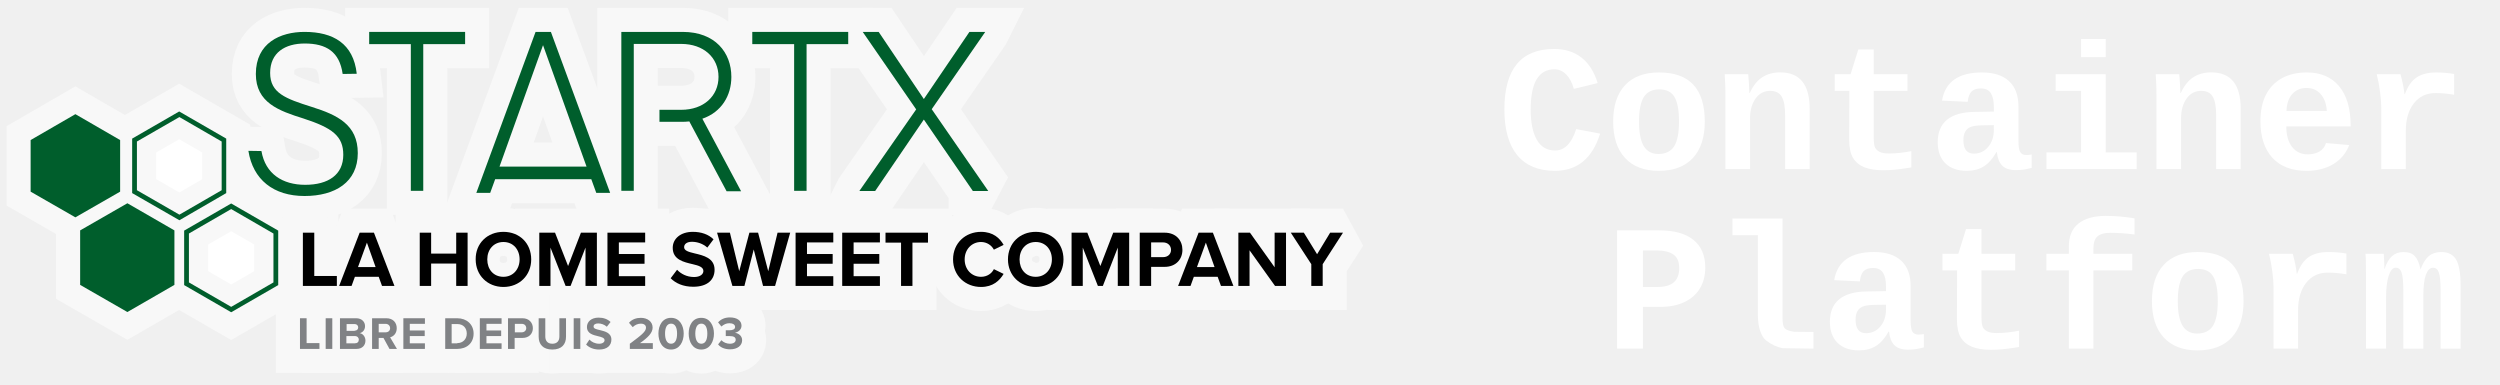
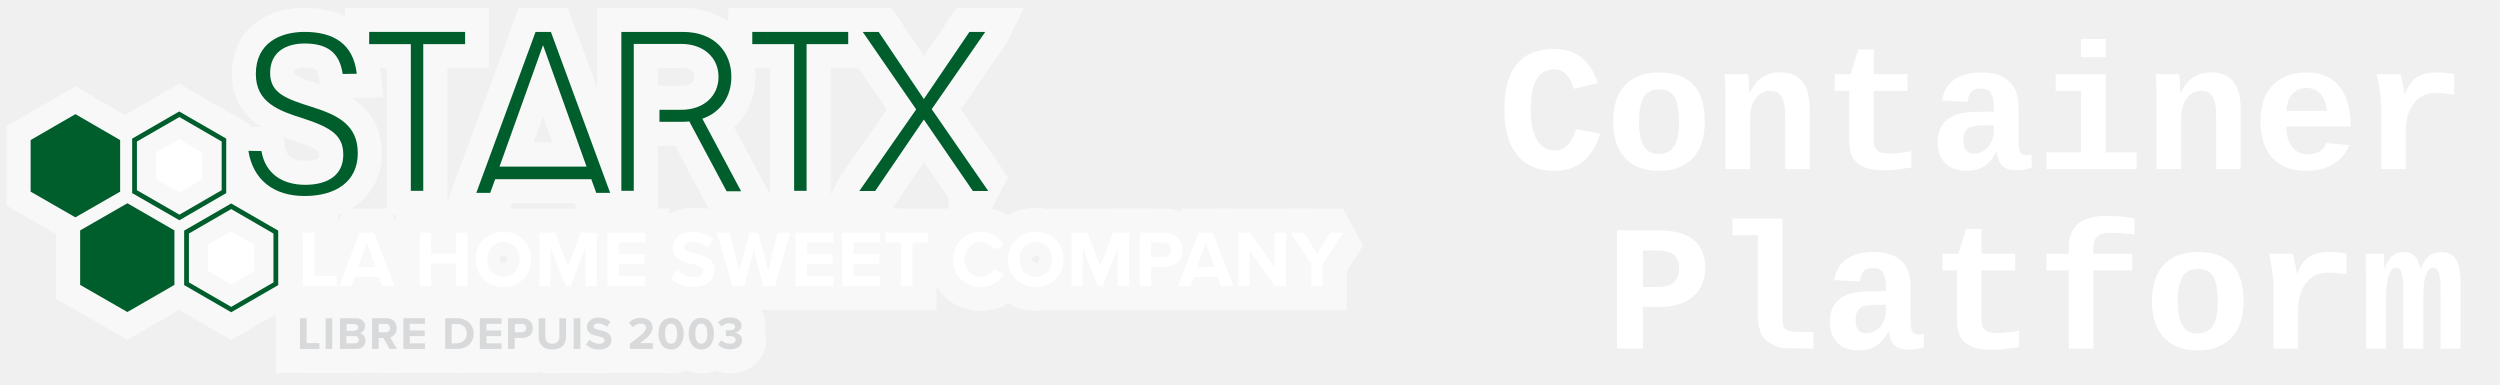
<svg xmlns="http://www.w3.org/2000/svg" width="259.9" height="40" enable-background="new 0 0 259.9 40" version="1.1" viewBox="0 0 259.9 40">
  <g transform="translate(57.616 7.6366)" fill="#fff" stroke="#f8f8f8" stroke-miterlimit="2">
    <polygon transform="matrix(.2154 0 0 .2154 -56.371 -9.231)" points="156.8 145.4 140.4 145.4 140.4 119.7 145.9 119.7 145.9 140.6 156.8 140.6" stroke-width="23.212" />
    <path d="m-20.399 20.129h1.831l-0.905-2.542zm2.154 1.012h-2.477l-0.345 0.948h-1.292l2.132-5.536h1.486l2.132 5.536h-1.292z" stroke-width="5" />
    <g stroke-width="23.212">
      <polygon transform="matrix(.2154 0 0 .2154 -56.371 -9.231)" points="219.9 145.4 214.4 145.4 214.4 134.6 202.3 134.6 202.3 145.4 196.8 145.4 196.8 119.7 202.3 119.7 202.3 129.8 214.4 129.8 214.4 119.7 219.9 119.7" />
      <g transform="matrix(.2154 0 0 .2154 -56.371 -9.231)">
        <path d="m237.2 124.2c-4.7 0-7.8 3.6-7.8 8.4s3 8.4 7.8 8.4c4.7 0 7.8-3.7 7.8-8.4 0-4.8-3.1-8.4-7.8-8.4m0-4.9c7.8 0 13.4 5.5 13.4 13.3 0 7.7-5.7 13.3-13.4 13.3s-13.4-5.6-13.4-13.3c-0.1-7.7 5.6-13.3 13.4-13.3" fill="#fff" stroke="#f8f8f8" stroke-miterlimit="2" stroke-width="23.212" />
      </g>
      <polygon transform="matrix(.2154 0 0 .2154 -56.371 -9.231)" points="268.4 135.8 274.6 119.7 282.3 119.7 282.3 145.4 276.8 145.4 276.8 126.9 269.6 145.4 267.2 145.4 259.9 126.9 259.9 145.4 254.5 145.4 254.5 119.7 262.1 119.7" />
      <polygon transform="matrix(.2154 0 0 .2154 -56.371 -9.231)" points="305.6 145.4 287.4 145.4 287.4 119.7 305.6 119.7 305.6 124.4 292.9 124.4 292.9 130 305.3 130 305.3 134.7 292.9 134.7 292.9 140.7 305.6 140.7" />
      <g transform="matrix(.2154 0 0 .2154 -56.371 -9.231)">
        <path d="m321 137.6c1.8 1.9 4.6 3.5 8.2 3.5 3 0 4.5-1.4 4.5-2.9 0-1.9-2.2-2.6-5.2-3.3-4.2-1-9.6-2.1-9.6-7.9 0-4.3 3.7-7.7 9.7-7.7 4.1 0 7.5 1.2 10 3.6l-3 4c-2.1-1.9-4.9-2.8-7.4-2.8s-3.8 1.1-3.8 2.6c0 1.7 2.2 2.3 5.1 3 4.2 1 9.6 2.2 9.6 7.9 0 4.7-3.3 8.2-10.3 8.2-4.9 0-8.5-1.7-10.9-4.1z" fill="#fff" stroke="#f8f8f8" stroke-miterlimit="2" stroke-width="23.212" />
      </g>
      <polygon transform="matrix(.2154 0 0 .2154 -56.371 -9.231)" points="365 138.3 369.5 119.7 375.6 119.7 368.3 145.4 362.5 145.4 358 127.8 353.5 145.4 347.7 145.4 340.3 119.7 346.5 119.7 351 138.3 355.9 119.7 360.1 119.7" />
      <polygon transform="matrix(.2154 0 0 .2154 -56.371 -9.231)" points="396.4 145.4 378.2 145.4 378.2 119.7 396.4 119.7 396.4 124.4 383.7 124.4 383.7 130 396.1 130 396.1 134.7 383.7 134.7 383.7 140.7 396.4 140.7" />
      <polygon transform="matrix(.2154 0 0 .2154 -56.371 -9.231)" points="418.9 145.4 400.7 145.4 400.7 119.7 418.9 119.7 418.9 124.4 406.2 124.4 406.2 130 418.6 130 418.6 134.7 406.2 134.7 406.2 140.7 418.9 140.7" />
      <polygon transform="matrix(.2154 0 0 .2154 -56.371 -9.231)" points="421.6 119.7 442.1 119.7 442.1 124.5 434.6 124.5 434.6 145.4 429.1 145.4 429.1 124.5 421.6 124.5" />
      <g transform="matrix(.2154 0 0 .2154 -56.371 -9.231)">
        <path d="m454.2 132.6c0-7.9 6-13.3 13.5-13.3 5.9 0 9.1 3.1 10.9 6.3l-4.7 2.3c-1.1-2.1-3.4-3.7-6.2-3.7-4.5 0-7.9 3.6-7.9 8.4 0 4.9 3.4 8.4 7.9 8.4 2.9 0 5.2-1.6 6.2-3.7l4.7 2.3c-1.9 3.2-5.1 6.3-10.9 6.3-7.5 0-13.5-5.4-13.5-13.3" />
        <path d="m494.1 124.2c-4.7 0-7.8 3.6-7.8 8.4s3 8.4 7.8 8.4c4.7 0 7.8-3.7 7.8-8.4 0-4.8-3.1-8.4-7.8-8.4m0-4.9c7.8 0 13.4 5.5 13.4 13.3 0 7.7-5.7 13.3-13.4 13.3s-13.4-5.6-13.4-13.3 5.6-13.3 13.4-13.3" />
      </g>
      <polygon transform="matrix(.2154 0 0 .2154 -56.371 -9.231)" points="525.3 135.8 531.5 119.7 539.2 119.7 539.2 145.4 533.7 145.4 533.7 126.9 526.5 145.4 524.1 145.4 516.8 126.9 516.8 145.4 511.4 145.4 511.4 119.7 519 119.7" />
      <g transform="matrix(.2154 0 0 .2154 -56.371 -9.231)">
        <path d="m555.6 124.4h-5.8v7.1h5.8c2.2 0 3.8-1.4 3.8-3.5s-1.6-3.6-3.8-3.6m-11.3-4.7h12c5.6 0 8.6 3.8 8.6 8.3s-3.1 8.2-8.6 8.2h-6.5v9.2h-5.5z" fill="#fff" stroke="#f8f8f8" stroke-miterlimit="2" stroke-width="23.212" />
      </g>
    </g>
    <path d="m66.818 20.129h1.831l-0.905-2.542zm2.154 1.012h-2.477l-0.345 0.948h-1.292l2.132-5.536h1.486l2.132 5.536h-1.292z" stroke-width="5" />
    <g stroke-width="23.212">
      <polygon transform="matrix(.2154 0 0 .2154 -56.371 -9.231)" points="597.5 119.7 609.4 136.4 609.4 119.7 614.9 119.7 614.9 145.4 609.6 145.4 597.3 128.2 597.3 145.4 591.9 145.4 591.9 119.7" />
      <polygon transform="matrix(.2154 0 0 .2154 -56.371 -9.231)" points="632.6 134.9 642.4 119.7 636.2 119.7 629.9 130.1 623.5 119.7 617.2 119.7 627.1 134.9 627.1 145.4 632.6 145.4" />
      <polygon class="st0" transform="matrix(.2154 0 0 .2154 -56.371 -9.231)" points="52.2 75 30.6 62.5 9 75 9 99.9 30.6 112.3 52.2 99.9" />
    </g>
    <path class="st0" d="m-33.582 24.824-4.89-2.822v-5.665l4.89-2.822 4.89 2.822v5.665z" stroke-width="5" />
    <polygon class="st0" transform="matrix(.2154 0 0 .2154 -56.371 -9.231)" points="78.4 118.6 78.4 144.9 55.7 158 32.9 144.9 32.9 118.6 55.7 105.5" stroke-width="23.212" />
    <path class="st0" d="m-38.967 15.26-4.911-2.822v-5.665l4.89-2.822 4.89 2.822v5.665z" stroke-width="5" />
    <g transform="matrix(.2154 0 0 .2154 -56.371 -9.231)" stroke-width="23.212">
      <path class="st0" d="m120.4 80.3c1.9 11.1 10.3 16.3 21.1 16.3 11.1 0 18.4-4.8 18.4-14.5 0-9.1-5.4-13-19.2-17.5-11.8-3.7-23-7.6-23-21.5 0-15 11.8-20.3 23.5-20.3 13.8 0 23.6 5.6 25.2 20.2l-6.8 0.1c-1.5-10.7-7.9-14.7-18.3-14.7-9.5 0-16.7 4.4-16.7 14.2 0 9.7 7.4 12.4 20.1 16.4 12.4 3.9 22.2 8.6 22.2 22.3 0 14-10.9 20.7-25.7 20.7-15 0-24.9-7.9-27.1-21.8z" fill="#fff" stroke="#f8f8f8" stroke-miterlimit="2" stroke-width="23.212" />
    </g>
    <path class="st0" d="m-1.163-2.941 4.524 12.623h-9.047zm-0.775-1.379-6.161 16.737h1.443l0.517-1.422h9.995l0.517 1.422h1.443l-6.161-16.737z" stroke-width="5" />
    <g stroke-width="23.212">
      <polygon class="st0" transform="matrix(.2154 0 0 .2154 -56.371 -9.231)" points="192.5 28.7 192.5 99.5 198.5 99.5 198.5 28.7 218.7 28.7 218.7 22.8 172.4 22.8 172.4 28.7" />
      <g transform="matrix(.2154 0 0 .2154 -56.371 -9.231)">
        <path class="st0" d="m351.9 99.7-18.7-35c9.3-3.2 14-11.2 14-20.2 0-11.7-7.8-21.7-23.5-21.7h-29.6v76.7h6v-70.9h22.9c10.8 0 18 6.6 18 15.9s-7.2 15.9-18 15.9h-10.5v5.8h11.2c1.1 0 2.2-0.1 3.2-0.2l18 33.7z" fill="#fff" stroke="#f8f8f8" stroke-miterlimit="2" stroke-width="23.212" />
      </g>
      <polygon class="st0" transform="matrix(.2154 0 0 .2154 -56.371 -9.231)" points="377.5 28.7 377.5 99.5 383.5 99.5 383.5 28.7 403.6 28.7 403.6 22.8 357.3 22.8 357.3 28.7" />
      <polygon class="st0" transform="matrix(.2154 0 0 .2154 -56.371 -9.231)" points="418.3 22.8 418.2 22.8 410.6 22.8 436.4 60.2 409.1 99.4 409 99.6 416.6 99.6 440.1 65.1 463.7 99.5 463.7 99.6 471.2 99.6 443.9 60.1 469.6 23 469.7 22.8 462.1 22.8 440.1 55.2" />
      <polygon class="st1" transform="matrix(.2154 0 0 .2154 -56.371 -9.231)" points="142.2 173 142.2 161 139 161 139 175.8 148.4 175.8 148.4 173" />
    </g>
    <rect class="st1" x="-23.759" y="25.449" width=".689" height="3.188" stroke-width="5" />
    <g stroke-width="23.212">
      <g transform="matrix(.2154 0 0 .2154 -56.371 -9.231)">
        <path class="st1" d="m165.5 173.1c1.2 0 1.9-0.7 1.9-1.8 0-0.9-0.7-1.7-1.9-1.7h-4.1v3.5zm-0.1-6.1c1.1 0 1.7-0.7 1.7-1.6s-0.7-1.6-1.7-1.6h-3.9v3.3h3.9zm-7.1-6h7.8c2.8 0 4.3 1.8 4.3 3.8 0 1.9-1.2 3.1-2.6 3.4 1.6 0.2 2.8 1.8 2.8 3.6 0 2.2-1.5 4-4.3 4h-8z" />
        <path class="st1" d="m180.3 163.7h-3.3v4.1h3.3c1.3 0 2.2-0.8 2.2-2 0-1.3-1-2.1-2.2-2.1m-1 6.8h-2.3v5.3h-3.2v-14.8h6.9c3.1 0 5 2 5 4.8 0 2.6-1.6 4-3.2 4.4l3.3 5.6h-3.6z" />
      </g>
      <polygon class="st1" transform="matrix(.2154 0 0 .2154 -56.371 -9.231)" points="199.3 163.7 199.3 161 188.9 161 188.9 175.8 199.3 175.8 199.3 173.1 192 173.1 192 169.6 199.2 169.6 199.2 166.9 192 166.9 192 163.7" />
      <g transform="matrix(.2154 0 0 .2154 -56.371 -9.231)">
        <path class="st1" d="m214.9 173c2.9 0 4.6-2.1 4.6-4.6 0-2.6-1.6-4.6-4.6-4.6h-2.7v9.3h2.7zm-5.8-12h5.8c4.6 0 7.9 3 7.9 7.4 0 4.5-3.2 7.4-7.9 7.4h-5.8z" fill="#fff" stroke="#f8f8f8" stroke-miterlimit="2" stroke-width="23.212" />
      </g>
      <polygon class="st1" transform="matrix(.2154 0 0 .2154 -56.371 -9.231)" points="236.3 163.7 236.3 161 225.8 161 225.8 175.8 236.3 175.8 236.3 173.1 229 173.1 229 169.6 236.1 169.6 236.1 166.9 229 166.9 229 163.7" />
      <g transform="matrix(.2154 0 0 .2154 -56.371 -9.231)">
        <path class="st1" d="m246 163.7h-3.3v4.1h3.3c1.2 0 2.2-0.8 2.2-2 0-1.3-0.9-2.1-2.2-2.1m-6.5-2.7h6.9c3.2 0 5 2.2 5 4.8s-1.8 4.7-5 4.7h-3.8v5.3h-3.2v-14.8z" />
        <path class="st1" d="m254.2 161h3.2v8.8c0 2.1 1.1 3.5 3.4 3.5s3.4-1.4 3.4-3.5v-8.8h3.2v8.9c0 3.7-2.1 6.2-6.6 6.2s-6.6-2.5-6.6-6.2z" />
      </g>
    </g>
    <rect class="st1" x="2.025" y="25.449" width=".689" height="3.188" stroke-width="5" />
    <g transform="matrix(.2154 0 0 .2154 -56.371 -9.231)" stroke-width="23.212">
      <path class="st1" d="m278.7 171.3c1 1.1 2.7 2 4.7 2 1.7 0 2.6-0.8 2.6-1.7 0-1.1-1.3-1.5-3-1.9-2.4-0.6-5.5-1.2-5.5-4.5 0-2.5 2.1-4.5 5.6-4.5 2.4 0 4.3 0.7 5.8 2.1l-1.8 2.3c-1.2-1.1-2.8-1.6-4.2-1.6s-2.2 0.6-2.2 1.5c0 1 1.2 1.3 3 1.7 2.4 0.6 5.6 1.3 5.6 4.6 0 2.7-1.9 4.8-5.9 4.8-2.8 0-4.9-1-6.3-2.4z" />
      <path class="st1" d="m298.2 173.3c6.1-4.5 7.8-6 7.8-7.8 0-1.3-1.2-1.9-2.4-1.9-1.7 0-3 0.7-4 1.7l-1.8-2.1c1.4-1.7 3.6-2.4 5.7-2.4 3.2 0 5.7 1.8 5.7 4.7 0 2.5-2.1 4.7-6.1 7.5h6.2v2.8h-11.1z" />
      <path class="st1" d="m318.1 163.6c-2.1 0-2.9 2.1-2.9 4.8s0.8 4.9 2.9 4.9 2.9-2.1 2.9-4.9c0-2.7-0.8-4.8-2.9-4.8m0-2.8c4.2 0 6.1 3.8 6.1 7.6s-1.9 7.7-6.1 7.7-6.1-3.8-6.1-7.7 1.9-7.6 6.1-7.6" />
      <path class="st1" d="m332.7 163.6c-2.1 0-2.9 2.1-2.9 4.8s0.8 4.9 2.9 4.9 2.9-2.1 2.9-4.9c0-2.7-0.8-4.8-2.9-4.8m0-2.8c4.2 0 6.1 3.8 6.1 7.6s-1.9 7.7-6.1 7.7-6.1-3.8-6.1-7.7 1.8-7.6 6.1-7.6" />
      <path class="st1" d="m342.4 171.6c1 1.1 2.6 1.7 4.1 1.7 1.8 0 2.8-0.8 2.8-1.9 0-1.2-0.9-1.8-3-1.8h-1.8v-2.8h1.8c1.6 0 2.7-0.5 2.7-1.6 0-1.2-1.2-1.8-2.8-1.8-1.4 0-2.7 0.6-3.8 1.6l-1.6-2c1.2-1.4 3.1-2.4 5.7-2.4 3.5 0 5.6 1.6 5.6 4 0 1.9-1.6 3.1-3.2 3.4 1.5 0.2 3.5 1.3 3.5 3.6 0 2.6-2.3 4.4-5.8 4.4-2.7 0-4.8-1-5.8-2.4z" />
    </g>
  </g>
  <g transform="translate(57.616 7.6366)">
-     <polygon transform="matrix(.2154 0 0 .2154 -56.371 -9.231)" points="145.9 140.6 156.8 140.6 156.8 145.4 140.4 145.4 140.4 119.7 145.9 119.7" />
-     <path d="m-20.399 20.129h1.831l-0.905-2.542zm2.154 1.012h-2.477l-0.345 0.948h-1.292l2.132-5.536h1.486l2.132 5.536h-1.292z" stroke-width=".215" />
-     <polygon transform="matrix(.2154 0 0 .2154 -56.371 -9.231)" points="202.3 145.4 196.8 145.4 196.8 119.7 202.3 119.7 202.3 129.8 214.4 129.8 214.4 119.7 219.9 119.7 219.9 145.4 214.4 145.4 214.4 134.6 202.3 134.6" />
-     <g transform="matrix(.2154 0 0 .2154 -56.371 -9.231)">
-       <path d="m237.2 124.2c-4.7 0-7.8 3.6-7.8 8.4s3 8.4 7.8 8.4c4.7 0 7.8-3.7 7.8-8.4 0-4.8-3.1-8.4-7.8-8.4m0-4.9c7.8 0 13.4 5.5 13.4 13.3 0 7.7-5.7 13.3-13.4 13.3s-13.4-5.6-13.4-13.3c-0.1-7.7 5.6-13.3 13.4-13.3" />
+     <g fill="#fff">
+       <polygon transform="matrix(.2154 0 0 .2154 -56.371 -9.231)" points="145.9 140.6 156.8 140.6 156.8 145.4 140.4 145.4 140.4 119.7 145.9 119.7" />
+       <path d="m-20.399 20.129h1.831l-0.905-2.542zm2.154 1.012h-2.477l-0.345 0.948h-1.292l2.132-5.536h1.486l2.132 5.536h-1.292z" stroke-width=".215" />
+       <polygon transform="matrix(.2154 0 0 .2154 -56.371 -9.231)" points="202.3 145.4 196.8 145.4 196.8 119.7 202.3 119.7 202.3 129.8 214.4 129.8 214.4 119.7 219.9 119.7 219.9 145.4 214.4 145.4 214.4 134.6 202.3 134.6" />
+       <g transform="matrix(.2154 0 0 .2154 -56.371 -9.231)">
+         <path d="m237.2 124.2c-4.7 0-7.8 3.6-7.8 8.4s3 8.4 7.8 8.4c4.7 0 7.8-3.7 7.8-8.4 0-4.8-3.1-8.4-7.8-8.4m0-4.9c7.8 0 13.4 5.5 13.4 13.3 0 7.7-5.7 13.3-13.4 13.3s-13.4-5.6-13.4-13.3c-0.1-7.7 5.6-13.3 13.4-13.3" fill="#fff" />
+       </g>
+       <polygon transform="matrix(.2154 0 0 .2154 -56.371 -9.231)" points="276.8 145.4 276.8 126.9 269.6 145.4 267.2 145.4 259.9 126.9 259.9 145.4 254.5 145.4 254.5 119.7 262.1 119.7 268.4 135.8 274.6 119.7 282.3 119.7 282.3 145.4" />
+       <polygon transform="matrix(.2154 0 0 .2154 -56.371 -9.231)" points="305.6 124.4 292.9 124.4 292.9 130 305.3 130 305.3 134.7 292.9 134.7 292.9 140.7 305.6 140.7 305.6 145.4 287.4 145.4 287.4 119.7 305.6 119.7" />
+       <g transform="matrix(.2154 0 0 .2154 -56.371 -9.231)">
+         <path d="m321 137.6c1.8 1.9 4.6 3.5 8.2 3.5 3 0 4.5-1.4 4.5-2.9 0-1.9-2.2-2.6-5.2-3.3-4.2-1-9.6-2.1-9.6-7.9 0-4.3 3.7-7.7 9.7-7.7 4.1 0 7.5 1.2 10 3.6l-3 4c-2.1-1.9-4.9-2.8-7.4-2.8s-3.8 1.1-3.8 2.6c0 1.7 2.2 2.3 5.1 3 4.2 1 9.6 2.2 9.6 7.9 0 4.7-3.3 8.2-10.3 8.2-4.9 0-8.5-1.7-10.9-4.1z" fill="#fff" />
+       </g>
+       <polygon transform="matrix(.2154 0 0 .2154 -56.371 -9.231)" points="362.5 145.4 358 127.8 353.5 145.4 347.7 145.4 340.3 119.7 346.5 119.7 351 138.3 355.9 119.7 360.1 119.7 365 138.3 369.5 119.7 375.6 119.7 368.3 145.4" />
+       <polygon transform="matrix(.2154 0 0 .2154 -56.371 -9.231)" points="396.4 124.4 383.7 124.4 383.7 130 396.1 130 396.1 134.7 383.7 134.7 383.7 140.7 396.4 140.7 396.4 145.4 378.2 145.4 378.2 119.7 396.4 119.7" />
+       <polygon transform="matrix(.2154 0 0 .2154 -56.371 -9.231)" points="418.9 124.4 406.2 124.4 406.2 130 418.6 130 418.6 134.7 406.2 134.7 406.2 140.7 418.9 140.7 418.9 145.4 400.7 145.4 400.7 119.7 418.9 119.7" />
+       <polygon transform="matrix(.2154 0 0 .2154 -56.371 -9.231)" points="434.6 145.4 429.1 145.4 429.1 124.5 421.6 124.5 421.6 119.7 442.1 119.7 442.1 124.5 434.6 124.5" />
+       <g transform="matrix(.2154 0 0 .2154 -56.371 -9.231)">
+         <path d="m454.2 132.6c0-7.9 6-13.3 13.5-13.3 5.9 0 9.1 3.1 10.9 6.3l-4.7 2.3c-1.1-2.1-3.4-3.7-6.2-3.7-4.5 0-7.9 3.6-7.9 8.4 0 4.9 3.4 8.4 7.9 8.4 2.9 0 5.2-1.6 6.2-3.7l4.7 2.3c-1.9 3.2-5.1 6.3-10.9 6.3-7.5 0-13.5-5.4-13.5-13.3" />
+         <path d="m494.1 124.2c-4.7 0-7.8 3.6-7.8 8.4s3 8.4 7.8 8.4c4.7 0 7.8-3.7 7.8-8.4 0-4.8-3.1-8.4-7.8-8.4m0-4.9c7.8 0 13.4 5.5 13.4 13.3 0 7.7-5.7 13.3-13.4 13.3s-13.4-5.6-13.4-13.3 5.6-13.3 13.4-13.3" />
+       </g>
+       <polygon transform="matrix(.2154 0 0 .2154 -56.371 -9.231)" points="533.7 145.4 533.7 126.9 526.5 145.4 524.1 145.4 516.8 126.9 516.8 145.4 511.4 145.4 511.4 119.7 519 119.7 525.3 135.8 531.5 119.7 539.2 119.7 539.2 145.4" />
+       <g transform="matrix(.2154 0 0 .2154 -56.371 -9.231)">
+         <path d="m555.6 124.4h-5.8v7.1h5.8c2.2 0 3.8-1.4 3.8-3.5s-1.6-3.6-3.8-3.6m-11.3-4.7h12c5.6 0 8.6 3.8 8.6 8.3s-3.1 8.2-8.6 8.2h-6.5v9.2h-5.5z" fill="#fff" />
+       </g>
+       <path d="m66.818 20.129h1.831l-0.905-2.542zm2.154 1.012h-2.477l-0.345 0.948h-1.292l2.132-5.536h1.486l2.132 5.536h-1.292z" stroke-width=".215" />
+       <polygon transform="matrix(.2154 0 0 .2154 -56.371 -9.231)" points="614.9 145.4 609.6 145.4 597.3 128.2 597.3 145.4 591.9 145.4 591.9 119.7 597.5 119.7 609.4 136.4 609.4 119.7 614.9 119.7" />
+       <polygon transform="matrix(.2154 0 0 .2154 -56.371 -9.231)" points="623.5 119.7 617.2 119.7 627.1 134.9 627.1 145.4 632.6 145.4 632.6 134.9 642.4 119.7 636.2 119.7 629.9 130.1" />
    </g>
-     <polygon transform="matrix(.2154 0 0 .2154 -56.371 -9.231)" points="276.8 145.4 276.8 126.9 269.6 145.4 267.2 145.4 259.9 126.9 259.9 145.4 254.5 145.4 254.5 119.7 262.1 119.7 268.4 135.8 274.6 119.7 282.3 119.7 282.3 145.4" />
-     <polygon transform="matrix(.2154 0 0 .2154 -56.371 -9.231)" points="305.6 124.4 292.9 124.4 292.9 130 305.3 130 305.3 134.7 292.9 134.7 292.9 140.7 305.6 140.7 305.6 145.4 287.4 145.4 287.4 119.7 305.6 119.7" />
-     <g transform="matrix(.2154 0 0 .2154 -56.371 -9.231)">
-       <path d="m321 137.6c1.8 1.9 4.6 3.5 8.2 3.5 3 0 4.5-1.4 4.5-2.9 0-1.9-2.2-2.6-5.2-3.3-4.2-1-9.6-2.1-9.6-7.9 0-4.3 3.7-7.7 9.7-7.7 4.1 0 7.5 1.2 10 3.6l-3 4c-2.1-1.9-4.9-2.8-7.4-2.8s-3.8 1.1-3.8 2.6c0 1.7 2.2 2.3 5.1 3 4.2 1 9.6 2.2 9.6 7.9 0 4.7-3.3 8.2-10.3 8.2-4.9 0-8.5-1.7-10.9-4.1z" />
-     </g>
-     <polygon transform="matrix(.2154 0 0 .2154 -56.371 -9.231)" points="362.5 145.4 358 127.8 353.5 145.4 347.7 145.4 340.3 119.7 346.5 119.7 351 138.3 355.9 119.7 360.1 119.7 365 138.3 369.5 119.7 375.6 119.7 368.3 145.4" />
-     <polygon transform="matrix(.2154 0 0 .2154 -56.371 -9.231)" points="396.4 124.4 383.7 124.4 383.7 130 396.1 130 396.1 134.7 383.7 134.7 383.7 140.7 396.4 140.7 396.4 145.4 378.2 145.4 378.2 119.7 396.4 119.7" />
-     <polygon transform="matrix(.2154 0 0 .2154 -56.371 -9.231)" points="418.9 124.4 406.2 124.4 406.2 130 418.6 130 418.6 134.7 406.2 134.7 406.2 140.7 418.9 140.7 418.9 145.4 400.7 145.4 400.7 119.7 418.9 119.7" />
-     <polygon transform="matrix(.2154 0 0 .2154 -56.371 -9.231)" points="434.6 145.4 429.1 145.4 429.1 124.5 421.6 124.5 421.6 119.7 442.1 119.7 442.1 124.5 434.6 124.5" />
-     <g transform="matrix(.2154 0 0 .2154 -56.371 -9.231)">
-       <path d="m454.2 132.6c0-7.9 6-13.3 13.5-13.3 5.9 0 9.1 3.1 10.9 6.3l-4.7 2.3c-1.1-2.1-3.4-3.7-6.2-3.7-4.5 0-7.9 3.6-7.9 8.4 0 4.9 3.4 8.4 7.9 8.4 2.9 0 5.2-1.6 6.2-3.7l4.7 2.3c-1.9 3.2-5.1 6.3-10.9 6.3-7.5 0-13.5-5.4-13.5-13.3" />
-       <path d="m494.1 124.2c-4.7 0-7.8 3.6-7.8 8.4s3 8.4 7.8 8.4c4.7 0 7.8-3.7 7.8-8.4 0-4.8-3.1-8.4-7.8-8.4m0-4.9c7.8 0 13.4 5.5 13.4 13.3 0 7.7-5.7 13.3-13.4 13.3s-13.4-5.6-13.4-13.3 5.6-13.3 13.4-13.3" />
-     </g>
-     <polygon transform="matrix(.2154 0 0 .2154 -56.371 -9.231)" points="533.7 145.4 533.7 126.9 526.5 145.4 524.1 145.4 516.8 126.9 516.8 145.4 511.4 145.4 511.4 119.7 519 119.7 525.3 135.8 531.5 119.7 539.2 119.7 539.2 145.4" />
-     <g transform="matrix(.2154 0 0 .2154 -56.371 -9.231)">
-       <path d="m555.6 124.4h-5.8v7.1h5.8c2.2 0 3.8-1.4 3.8-3.5s-1.6-3.6-3.8-3.6m-11.3-4.7h12c5.6 0 8.6 3.8 8.6 8.3s-3.1 8.2-8.6 8.2h-6.5v9.2h-5.5z" />
-     </g>
-     <path d="m66.818 20.129h1.831l-0.905-2.542zm2.154 1.012h-2.477l-0.345 0.948h-1.292l2.132-5.536h1.486l2.132 5.536h-1.292z" stroke-width=".215" />
-     <polygon transform="matrix(.2154 0 0 .2154 -56.371 -9.231)" points="614.9 145.4 609.6 145.4 597.3 128.2 597.3 145.4 591.9 145.4 591.9 119.7 597.5 119.7 609.4 136.4 609.4 119.7 614.9 119.7" />
-     <polygon transform="matrix(.2154 0 0 .2154 -56.371 -9.231)" points="623.5 119.7 617.2 119.7 627.1 134.9 627.1 145.4 632.6 145.4 632.6 134.9 642.4 119.7 636.2 119.7 629.9 130.1" />
    <g fill="#005e2c">
      <polygon class="st0" transform="matrix(.2154 0 0 .2154 -56.371 -9.231)" points="30.6 112.3 52.2 99.9 52.2 75 30.6 62.5 9 75 9 99.9" />
      <path class="st0" d="m-37.976 21.723 4.394 2.542 4.394-2.542v-5.083l-4.394-2.542-4.394 2.542zm4.394 3.102-4.89-2.822v-5.665l4.89-2.822 4.89 2.822v5.665z" stroke-width=".215" />
      <polygon class="st0" transform="matrix(.2154 0 0 .2154 -56.371 -9.231)" points="32.9 118.6 55.7 105.5 78.4 118.6 78.4 144.9 55.7 158 32.9 144.9" />
      <path class="st0" d="m-43.382 12.137 4.416 2.542 4.394-2.542v-5.062l-4.394-2.542-4.416 2.542zm4.416 3.123-4.911-2.822v-5.665l4.89-2.822 4.89 2.822v5.665z" stroke-width=".215" />
      <g transform="matrix(.2154 0 0 .2154 -56.371 -9.231)">
        <path class="st0" d="m120.4 80.3c1.9 11.1 10.3 16.3 21.1 16.3 11.1 0 18.4-4.8 18.4-14.5 0-9.1-5.4-13-19.2-17.5-11.8-3.7-23-7.6-23-21.5 0-15 11.8-20.3 23.5-20.3 13.8 0 23.6 5.6 25.2 20.2l-6.8 0.1c-1.5-10.7-7.9-14.7-18.3-14.7-9.5 0-16.7 4.4-16.7 14.2 0 9.7 7.4 12.4 20.1 16.4 12.4 3.9 22.2 8.6 22.2 22.3 0 14-10.9 20.7-25.7 20.7-15 0-24.9-7.9-27.1-21.8z" fill="#005e2c" />
      </g>
      <path class="st0" d="m-1.163-2.941 4.524 12.623h-9.047zm-0.775-1.379-6.161 16.737h1.443l0.517-1.422h9.995l0.517 1.422h1.443l-6.161-16.737z" stroke-width=".215" />
      <polygon class="st0" transform="matrix(.2154 0 0 .2154 -56.371 -9.231)" points="218.7 28.7 218.7 22.8 172.4 22.8 172.4 28.7 192.5 28.7 192.5 99.5 198.5 99.5 198.5 28.7" />
      <g transform="matrix(.2154 0 0 .2154 -56.371 -9.231)">
        <path class="st0" d="m351.9 99.7-18.7-35c9.3-3.2 14-11.2 14-20.2 0-11.7-7.8-21.7-23.5-21.7h-29.6v76.7h6v-70.9h22.9c10.8 0 18 6.6 18 15.9s-7.2 15.9-18 15.9h-10.5v5.8h11.2c1.1 0 2.2-0.1 3.2-0.2l18 33.7z" fill="#005e2c" />
      </g>
      <polygon class="st0" transform="matrix(.2154 0 0 .2154 -56.371 -9.231)" points="403.6 28.7 403.6 22.8 357.3 22.8 357.3 28.7 377.5 28.7 377.5 99.5 383.5 99.5 383.5 28.7" />
      <polygon class="st0" transform="matrix(.2154 0 0 .2154 -56.371 -9.231)" points="409.1 99.4 409 99.6 416.6 99.6 440.1 65.1 463.7 99.5 463.7 99.6 471.2 99.6 443.9 60.1 469.6 23 469.7 22.8 462.1 22.8 440.1 55.2 418.3 22.8 418.2 22.8 410.6 22.8 436.4 60.2" />
    </g>
-     <g fill="#808285">
+     <g fill="#d8d9da">
      <polygon class="st1" transform="matrix(.2154 0 0 .2154 -56.371 -9.231)" points="148.4 175.8 148.4 173 142.2 173 142.2 161 139 161 139 175.8" />
      <rect class="st1" x="-23.759" y="25.449" width=".689" height="3.188" stroke-width=".215" />
      <g transform="matrix(.2154 0 0 .2154 -56.371 -9.231)">
        <path class="st1" d="m165.5 173.1c1.2 0 1.9-0.7 1.9-1.8 0-0.9-0.7-1.7-1.9-1.7h-4.1v3.5zm-0.1-6.1c1.1 0 1.7-0.7 1.7-1.6s-0.7-1.6-1.7-1.6h-3.9v3.3h3.9zm-7.1-6h7.8c2.8 0 4.3 1.8 4.3 3.8 0 1.9-1.2 3.1-2.6 3.4 1.6 0.2 2.8 1.8 2.8 3.6 0 2.2-1.5 4-4.3 4h-8z" />
        <path class="st1" d="m180.3 163.7h-3.3v4.1h3.3c1.3 0 2.2-0.8 2.2-2 0-1.3-1-2.1-2.2-2.1m-1 6.8h-2.3v5.3h-3.2v-14.8h6.9c3.1 0 5 2 5 4.8 0 2.6-1.6 4-3.2 4.4l3.3 5.6h-3.6z" />
      </g>
      <polygon class="st1" transform="matrix(.2154 0 0 .2154 -56.371 -9.231)" points="199.3 175.8 199.3 173.1 192 173.1 192 169.6 199.2 169.6 199.2 166.9 192 166.9 192 163.7 199.3 163.7 199.3 161 188.9 161 188.9 175.8" />
      <g transform="matrix(.2154 0 0 .2154 -56.371 -9.231)">
-         <path class="st1" d="m214.9 173c2.9 0 4.6-2.1 4.6-4.6 0-2.6-1.6-4.6-4.6-4.6h-2.7v9.3h2.7zm-5.8-12h5.8c4.6 0 7.9 3 7.9 7.4 0 4.5-3.2 7.4-7.9 7.4h-5.8z" fill="#808285" />
+         <path class="st1" d="m214.9 173c2.9 0 4.6-2.1 4.6-4.6 0-2.6-1.6-4.6-4.6-4.6h-2.7v9.3h2.7zm-5.8-12h5.8c4.6 0 7.9 3 7.9 7.4 0 4.5-3.2 7.4-7.9 7.4h-5.8z" fill="#d8d9da" />
      </g>
      <polygon class="st1" transform="matrix(.2154 0 0 .2154 -56.371 -9.231)" points="236.3 175.8 236.3 173.1 229 173.1 229 169.6 236.1 169.6 236.1 166.9 229 166.9 229 163.7 236.3 163.7 236.3 161 225.8 161 225.8 175.8" />
      <g transform="matrix(.2154 0 0 .2154 -56.371 -9.231)">
        <path class="st1" d="m246 163.7h-3.3v4.1h3.3c1.2 0 2.2-0.8 2.2-2 0-1.3-0.9-2.1-2.2-2.1m-6.5-2.7h6.9c3.2 0 5 2.2 5 4.8s-1.8 4.7-5 4.7h-3.8v5.3h-3.2v-14.8z" />
        <path class="st1" d="m254.2 161h3.2v8.8c0 2.1 1.1 3.5 3.4 3.5s3.4-1.4 3.4-3.5v-8.8h3.2v8.9c0 3.7-2.1 6.2-6.6 6.2s-6.6-2.5-6.6-6.2z" />
      </g>
      <rect class="st1" x="2.025" y="25.449" width=".689" height="3.188" stroke-width=".215" />
      <g transform="matrix(.2154 0 0 .2154 -56.371 -9.231)">
        <path class="st1" d="m278.7 171.3c1 1.1 2.7 2 4.7 2 1.7 0 2.6-0.8 2.6-1.7 0-1.1-1.3-1.5-3-1.9-2.4-0.6-5.5-1.2-5.5-4.5 0-2.5 2.1-4.5 5.6-4.5 2.4 0 4.3 0.7 5.8 2.1l-1.8 2.3c-1.2-1.1-2.8-1.6-4.2-1.6s-2.2 0.6-2.2 1.5c0 1 1.2 1.3 3 1.7 2.4 0.6 5.6 1.3 5.6 4.6 0 2.7-1.9 4.8-5.9 4.8-2.8 0-4.9-1-6.3-2.4z" />
        <path class="st1" d="m298.2 173.3c6.1-4.5 7.8-6 7.8-7.8 0-1.3-1.2-1.9-2.4-1.9-1.7 0-3 0.7-4 1.7l-1.8-2.1c1.4-1.7 3.6-2.4 5.7-2.4 3.2 0 5.7 1.8 5.7 4.7 0 2.5-2.1 4.7-6.1 7.5h6.2v2.8h-11.1z" />
        <path class="st1" d="m318.1 163.6c-2.1 0-2.9 2.1-2.9 4.8s0.8 4.9 2.9 4.9 2.9-2.1 2.9-4.9c0-2.7-0.8-4.8-2.9-4.8m0-2.8c4.2 0 6.1 3.8 6.1 7.6s-1.9 7.7-6.1 7.7-6.1-3.8-6.1-7.7 1.9-7.6 6.1-7.6" />
        <path class="st1" d="m332.7 163.6c-2.1 0-2.9 2.1-2.9 4.8s0.8 4.9 2.9 4.9 2.9-2.1 2.9-4.9c0-2.7-0.8-4.8-2.9-4.8m0-2.8c4.2 0 6.1 3.8 6.1 7.6s-1.9 7.7-6.1 7.7-6.1-3.8-6.1-7.7 1.8-7.6 6.1-7.6" />
        <path class="st1" d="m342.4 171.6c1 1.1 2.6 1.7 4.1 1.7 1.8 0 2.8-0.8 2.8-1.9 0-1.2-0.9-1.8-3-1.8h-1.8v-2.8h1.8c1.6 0 2.7-0.5 2.7-1.6 0-1.2-1.2-1.8-2.8-1.8-1.4 0-2.7 0.6-3.8 1.6l-1.6-2c1.2-1.4 3.1-2.4 5.7-2.4 3.5 0 5.6 1.6 5.6 4 0 1.9-1.6 3.1-3.2 3.4 1.5 0.2 3.5 1.3 3.5 3.6 0 2.6-2.3 4.4-5.8 4.4-2.7 0-4.8-1-5.8-2.4z" />
      </g>
    </g>
  </g>
  <g fill="#fff" aria-label="Container Platform">
    <path d="m159.13 11.37q0 2.051 0.638 3.163 0.638 1.112 1.905 1.112 1.477 0 2.188-2.224l2.488 0.474q-1.212 3.865-4.703 3.865-2.561 0-3.91-1.622-1.34-1.631-1.34-4.767 0-6.28 5.177-6.28 1.695 0 2.835 0.893 1.148 0.893 1.686 2.652l-2.479 0.602q-0.264-0.966-0.793-1.495-0.529-0.538-1.212-0.538-2.479 0-2.479 4.165z" />
-     <path d="m177.23 12.637q0 2.452-1.24 3.792-1.24 1.331-3.564 1.331-2.242 0-3.482-1.331-1.24-1.34-1.24-3.792 0-2.443 1.23-3.773 1.23-1.331 3.546-1.331 4.749 0 4.749 5.104zm-2.68 0q0-1.75-0.465-2.543-0.465-0.802-1.568-0.802-1.13 0-1.631 0.802-0.492 0.802-0.492 2.543 0 1.759 0.501 2.57 0.51 0.802 1.504 0.802 1.13 0 1.641-0.793 0.51-0.802 0.51-2.579z" />
+     <path d="m177.23 12.637q0 2.452-1.24 3.792-1.24 1.331-3.564 1.331-2.242 0-3.482-1.331-1.24-1.34-1.24-3.792 0-2.443 1.23-3.773t3.546-1.331q4.749 0 4.749 5.104zm-2.68 0q0-1.75-0.465-2.543-0.465-0.802-1.568-0.802-1.13 0-1.631 0.802-0.492 0.802-0.492 2.543 0 1.759 0.501 2.57 0.51 0.802 1.504 0.802 1.13 0 1.641-0.793 0.51-0.802 0.51-2.579z" />
    <path d="m185.58 17.577v-5.642q0-1.285-0.355-1.887-0.346-0.602-1.203-0.602-0.948 0-1.522 0.811-0.565 0.802-0.565 2.033v5.287h-2.561v-7.656q0-0.793-0.027-1.294-0.018-0.51-0.046-0.911h2.443q0.027 0.173 0.073 0.93 0.046 0.747 0.046 1.03h0.036q0.52-1.13 1.303-1.641 0.784-0.51 1.869-0.51 3.062 0 3.062 3.792v6.262z" />
    <path d="m192.26 9.447h-1.522v-1.732h1.65l0.802-2.57h1.604v2.57h3.509v1.732h-3.509v4.831q0 0.802 0.146 1.085 0.155 0.273 0.492 0.438 0.337 0.155 0.948 0.155 1.13 0 2.324-0.246v1.695q-1.294 0.21-1.832 0.246-0.538 0.046-1.121 0.046-1.158 0-1.941-0.31-0.775-0.319-1.176-0.984-0.392-0.674-0.392-1.887z" />
-     <path d="m204.48 17.76q-1.431 0-2.233-0.775-0.802-0.784-0.802-2.197 0-1.531 0.948-2.324 0.957-0.802 2.853-0.829l2.033-0.036v-0.501q0-0.939-0.319-1.422-0.319-0.483-1.03-0.483-0.665 0-0.984 0.337-0.31 0.328-0.383 1.057l-2.671-0.128q0.492-2.926 4.147-2.926 1.841 0 2.816 0.902 0.984 0.902 0.984 2.652v3.573q0 0.829 0.182 1.148 0.191 0.31 0.629 0.31 0.292 0 0.565-0.055v1.385q-0.228 0.055-0.41 0.1-0.182 0.046-0.365 0.073-0.182 0.027-0.392 0.046-0.201 0.018-0.474 0.018-0.966 0-1.431-0.474-0.456-0.474-0.547-1.395h-0.055q-0.574 1.03-1.312 1.486-0.729 0.456-1.75 0.456zm2.798-4.749-1.221 0.018q-0.82 0.018-1.194 0.173-0.365 0.146-0.556 0.483-0.191 0.328-0.191 0.902 0 1.385 1.094 1.385 0.884 0 1.477-0.693 0.592-0.702 0.592-1.768z" />
+     <path d="m204.48 17.76q-1.431 0-2.233-0.775-0.802-0.784-0.802-2.197 0-1.531 0.948-2.324 0.957-0.802 2.853-0.829l2.033-0.036v-0.501q0-0.939-0.319-1.422-0.319-0.483-1.03-0.483-0.665 0-0.984 0.337-0.31 0.328-0.383 1.057l-2.671-0.128q0.492-2.926 4.147-2.926 1.841 0 2.816 0.902 0.984 0.902 0.984 2.652v3.573q0 0.829 0.182 1.148 0.191 0.31 0.629 0.31 0.292 0 0.565-0.055v1.385q-0.228 0.055-0.41 0.1t-0.365 0.073q-0.182 0.027-0.392 0.046-0.201 0.018-0.474 0.018-0.966 0-1.431-0.474-0.456-0.474-0.547-1.395h-0.055q-0.574 1.03-1.312 1.486-0.729 0.456-1.75 0.456zm2.798-4.749-1.221 0.018q-0.82 0.018-1.194 0.173-0.365 0.146-0.556 0.483-0.191 0.328-0.191 0.902 0 1.385 1.094 1.385 0.884 0 1.477-0.693 0.592-0.702 0.592-1.768z" />
    <path d="m218.91 15.846h3.217v1.732h-9.379v-1.732h3.6v-6.398h-2.643v-1.732h5.204zm-2.561-9.908v-1.887h2.561v1.887z" />
    <path d="m230.39 17.577v-5.642q0-1.285-0.355-1.887-0.346-0.602-1.203-0.602-0.948 0-1.522 0.811-0.565 0.802-0.565 2.033v5.287h-2.561v-7.656q0-0.793-0.027-1.294-0.018-0.51-0.046-0.911h2.443q0.027 0.173 0.073 0.93 0.046 0.747 0.046 1.03h0.036q0.52-1.13 1.303-1.641 0.784-0.51 1.869-0.51 3.062 0 3.062 3.792v6.262z" />
-     <path d="m239.79 17.76q-2.297 0-3.546-1.349-1.249-1.358-1.249-3.81 0-1.641 0.583-2.771 0.592-1.13 1.677-1.714t2.57-0.583q2.16 0 3.354 1.44 1.194 1.44 1.194 4.093v0.073h-6.69q0 1.34 0.592 2.124 0.602 0.784 1.641 0.784 0.674 0 1.194-0.283 0.52-0.292 0.702-0.893l2.415 0.21q-0.501 1.285-1.668 1.987-1.167 0.693-2.771 0.693zm0-8.613q-0.939 0-1.495 0.638-0.556 0.629-0.592 1.75h4.193q-0.064-1.094-0.629-1.741-0.556-0.647-1.477-0.647z" />
+     <path d="m239.79 17.76q-2.297 0-3.546-1.349-1.249-1.358-1.249-3.81 0-1.641 0.583-2.771 0.592-1.13 1.677-1.714t2.57-0.583q2.16 0 3.354 1.44t1.194 4.093v0.073h-6.69q0 1.34 0.592 2.124 0.602 0.784 1.641 0.784 0.674 0 1.194-0.283 0.52-0.292 0.702-0.893l2.415 0.21q-0.501 1.285-1.668 1.987-1.167 0.693-2.771 0.693zm0-8.613q-0.939 0-1.495 0.638-0.556 0.629-0.592 1.75h4.193q-0.064-1.094-0.629-1.741-0.556-0.647-1.477-0.647z" />
    <path d="m255.13 9.848q-1.021-0.173-1.932-0.173-1.422 0-2.26 1.075-0.829 1.075-0.829 2.835v3.992h-2.552v-6.389q0-0.693-0.128-1.631-0.118-0.939-0.346-1.841h2.47q0.328 1.185 0.419 2.078h0.036q0.456-1.24 1.23-1.75t2.014-0.51q0.948 0 1.878 0.155z" />
    <path d="m177.28 27.831q0 1.221-0.556 2.151-0.556 0.921-1.613 1.422-1.048 0.501-2.516 0.501h-1.796v4.339h-2.689v-12.296h4.375q2.342 0 3.564 0.993 1.23 0.984 1.23 2.889zm-2.707 0.046q0-0.993-0.602-1.413-0.592-0.428-1.786-0.428h-1.385v3.801h1.458q1.203 0 1.759-0.492 0.556-0.501 0.556-1.468z" />
    <path d="m186.55 34.494 1.978 0.018v1.732l-3.181-0.046q-0.902-0.155-1.741-0.802-0.392-0.301-0.629-1.03-0.21-0.62-0.228-1.55v-8.367h-2.643v-1.732h5.204v10.391q0.018 0.784 0.21 1.003 0.246 0.283 1.03 0.383z" />
    <path d="m193.27 36.426q-1.431 0-2.233-0.775-0.802-0.784-0.802-2.197 0-1.531 0.948-2.324 0.957-0.802 2.853-0.829l2.033-0.036v-0.501q0-0.939-0.319-1.422-0.319-0.483-1.03-0.483-0.665 0-0.984 0.337-0.31 0.328-0.383 1.057l-2.671-0.128q0.492-2.926 4.147-2.926 1.841 0 2.816 0.902 0.984 0.902 0.984 2.652v3.573q0 0.829 0.182 1.148 0.191 0.31 0.629 0.31 0.292 0 0.565-0.055v1.385q-0.228 0.055-0.41 0.1-0.182 0.046-0.365 0.073-0.182 0.027-0.392 0.046-0.201 0.018-0.474 0.018-0.966 0-1.431-0.474-0.456-0.474-0.547-1.395h-0.055q-0.574 1.03-1.312 1.486-0.729 0.456-1.75 0.456zm2.798-4.749-1.221 0.018q-0.82 0.018-1.194 0.173-0.365 0.146-0.556 0.483-0.191 0.328-0.191 0.902 0 1.385 1.094 1.385 0.884 0 1.477-0.693 0.592-0.702 0.592-1.768z" />
    <path d="m203.46 28.114h-1.522v-1.732h1.65l0.802-2.57h1.604v2.57h3.509v1.732h-3.509v4.831q0 0.802 0.146 1.085 0.155 0.273 0.492 0.438 0.337 0.155 0.948 0.155 1.13 0 2.324-0.246v1.695q-1.294 0.21-1.832 0.246-0.538 0.046-1.121 0.046-1.158 0-1.941-0.31-0.775-0.319-1.176-0.984-0.392-0.674-0.392-1.887z" />
    <path d="m217.63 28.114v8.13h-2.552v-8.13h-2.333v-1.732h2.333v-0.757q0-1.586 0.993-2.379 1.003-0.802 2.853-0.802 1.449 0 2.981 0.255v1.677q-1.367-0.173-2.534-0.173-0.893 0-1.322 0.374-0.419 0.365-0.419 1.285v0.52h4.038v1.732z" />
-     <path d="m233.24 31.304q0 2.452-1.24 3.792-1.24 1.331-3.564 1.331-2.242 0-3.482-1.331-1.24-1.34-1.24-3.792 0-2.443 1.23-3.773 1.23-1.331 3.546-1.331 4.749 0 4.749 5.104zm-2.68 0q0-1.75-0.465-2.543-0.465-0.802-1.568-0.802-1.13 0-1.631 0.802-0.492 0.802-0.492 2.543 0 1.759 0.501 2.57 0.51 0.802 1.504 0.802 1.13 0 1.641-0.793 0.51-0.802 0.51-2.579z" />
+     <path d="m233.24 31.304q0 2.452-1.24 3.792-1.24 1.331-3.564 1.331-2.242 0-3.482-1.331-1.24-1.34-1.24-3.792 0-2.443 1.23-3.773t3.546-1.331q4.749 0 4.749 5.104zm-2.68 0q0-1.75-0.465-2.543-0.465-0.802-1.568-0.802-1.13 0-1.631 0.802-0.492 0.802-0.492 2.543 0 1.759 0.501 2.57 0.51 0.802 1.504 0.802 1.13 0 1.641-0.793 0.51-0.802 0.51-2.579z" />
    <path d="m243.93 28.515q-1.021-0.173-1.932-0.173-1.422 0-2.26 1.075-0.829 1.075-0.829 2.835v3.992h-2.552v-6.389q0-0.693-0.128-1.631-0.118-0.939-0.346-1.841h2.47q0.328 1.185 0.419 2.078h0.036q0.456-1.24 1.23-1.75 0.775-0.51 2.014-0.51 0.948 0 1.878 0.155z" />
    <path d="m249.85 36.244v-5.997q0-1.358-0.173-1.887-0.164-0.529-0.62-0.529-0.465 0-0.738 0.857-0.264 0.857-0.264 2.251v5.305h-2.087v-7.756q0-1.723-0.055-2.106h1.905l0.055 1.158v0.438h0.018q0.31-0.93 0.784-1.349 0.474-0.428 1.185-0.428 0.802 0 1.194 0.438 0.401 0.438 0.574 1.349h0.018q0.365-0.966 0.866-1.376 0.51-0.41 1.285-0.41 1.075 0 1.54 0.784 0.465 0.784 0.465 2.689v6.572h-2.078v-5.997q0-1.358-0.173-1.887-0.164-0.529-0.62-0.529-0.465 0-0.738 0.738-0.264 0.729-0.264 2.197v5.478z" />
  </g>
</svg>
